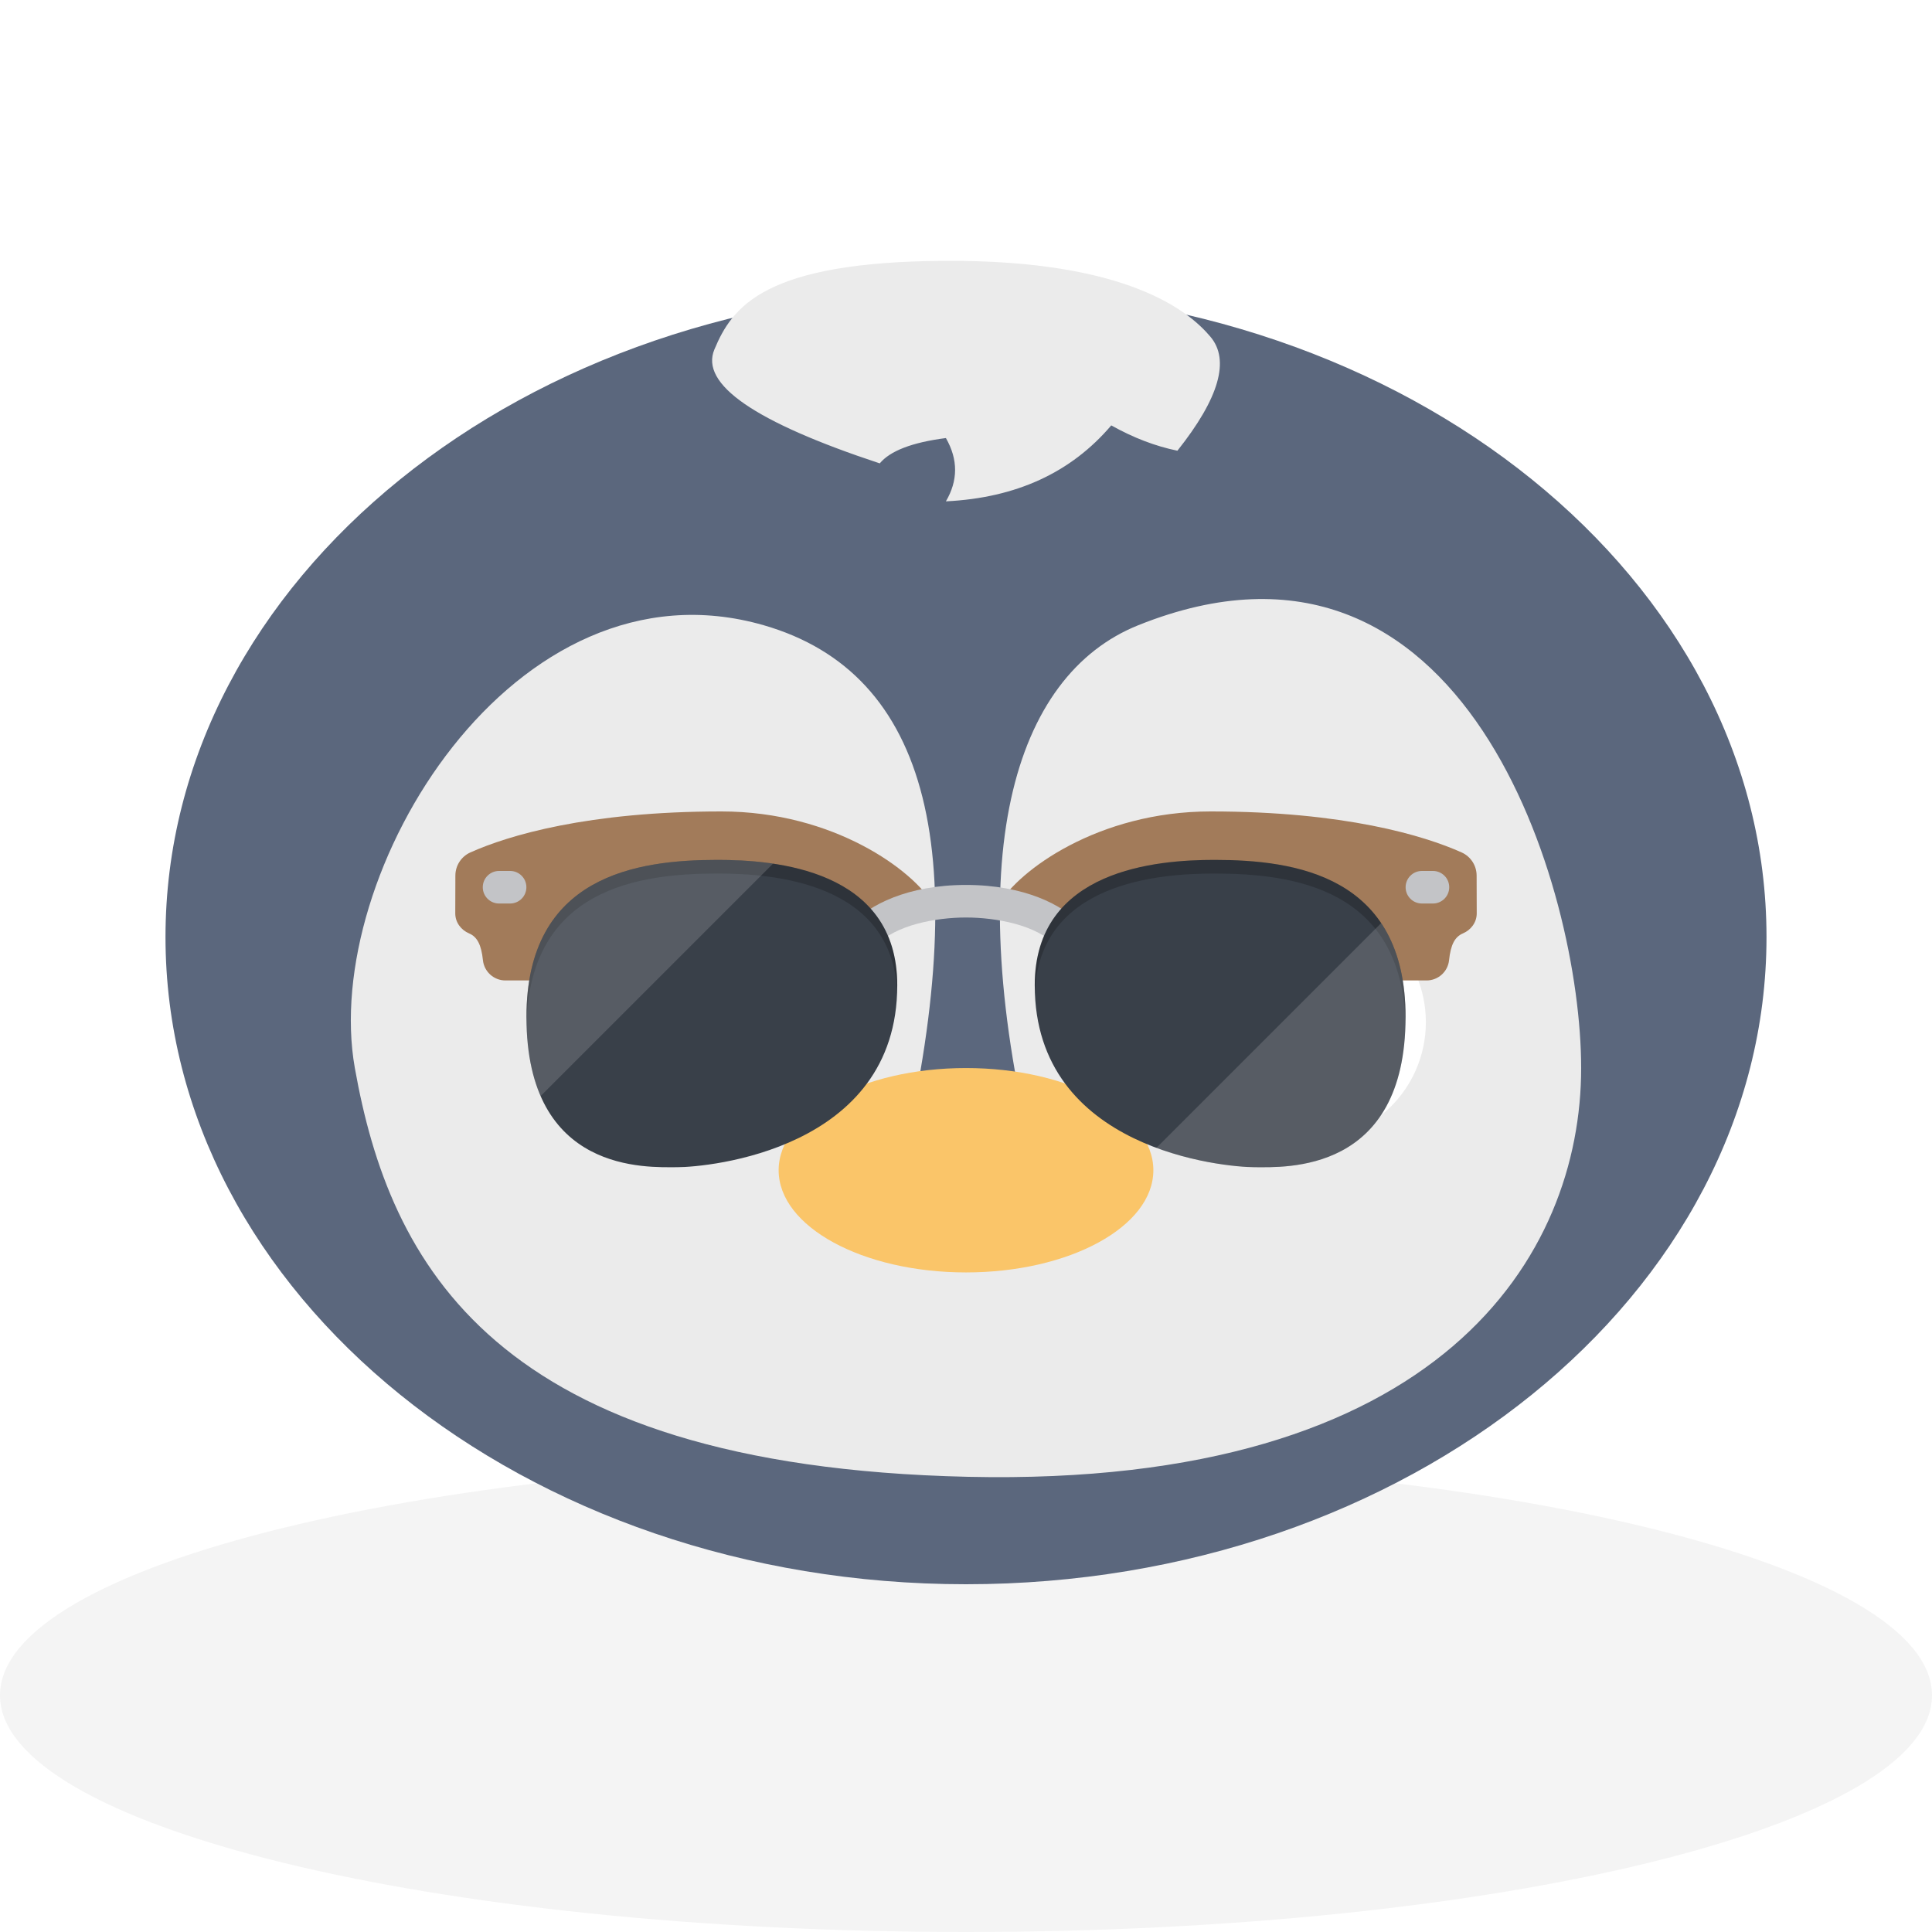
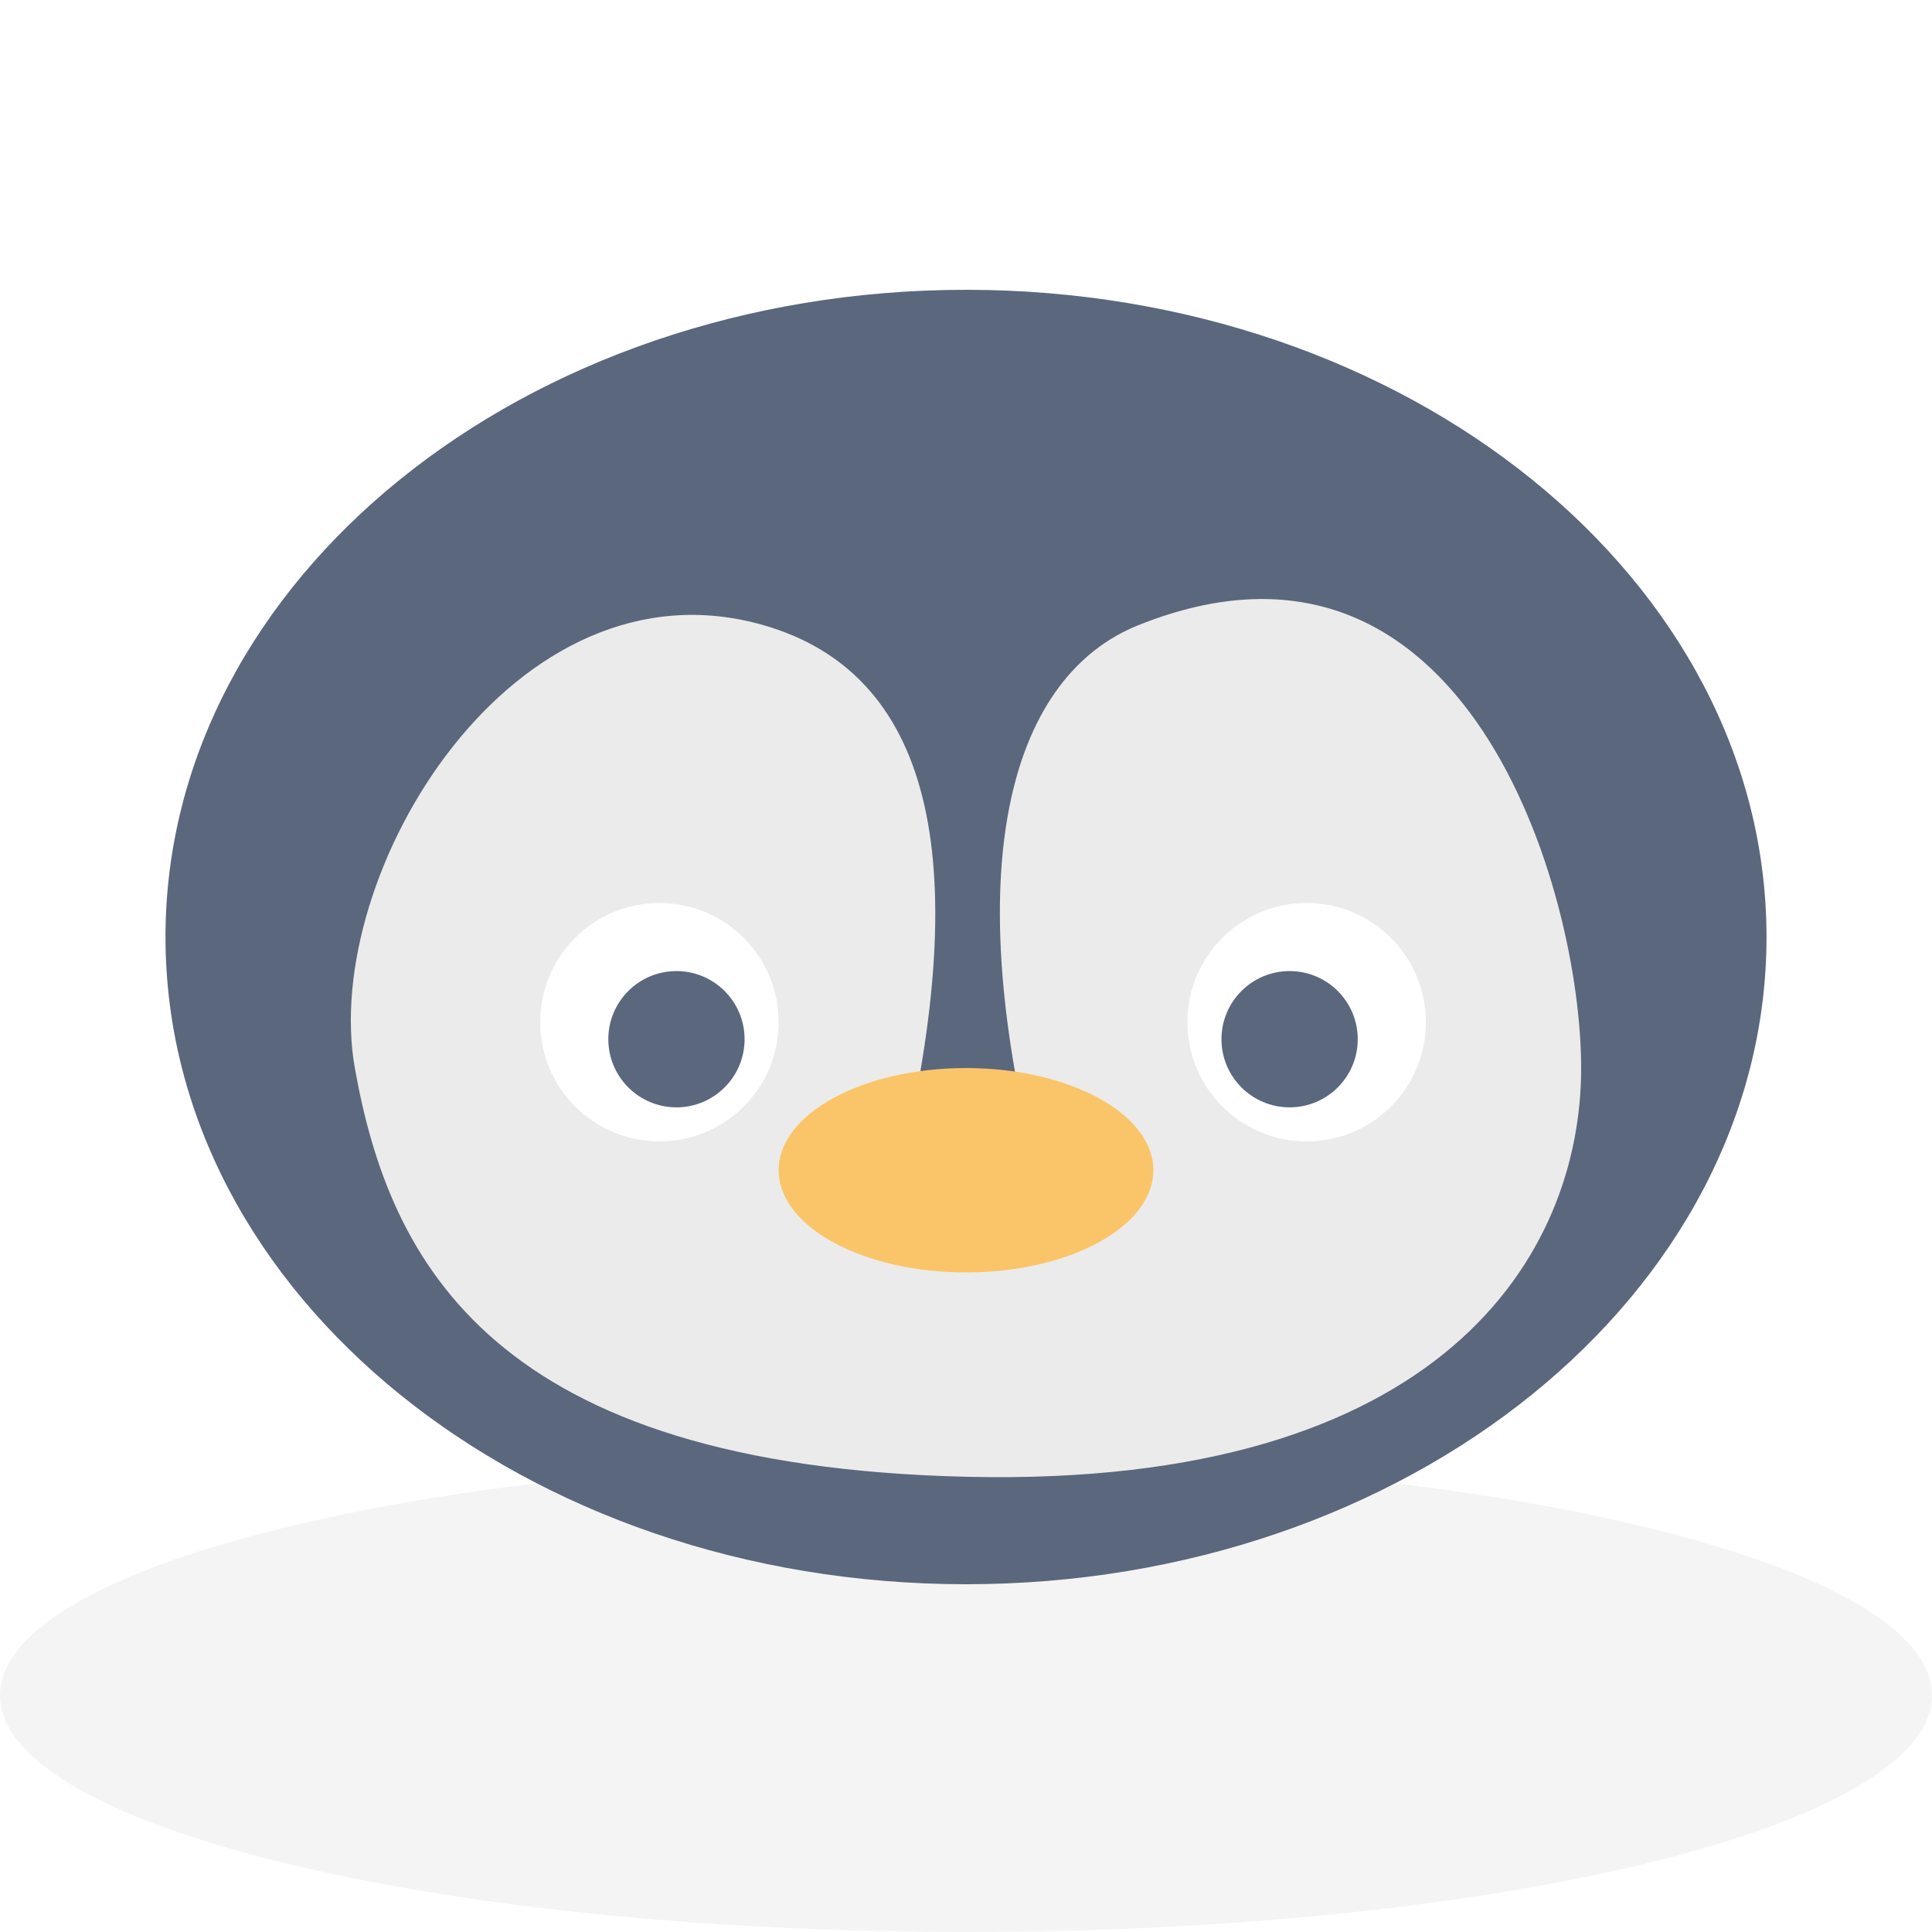
<svg xmlns="http://www.w3.org/2000/svg" style="isolation:isolate" viewBox="0 0 200 200" width="200pt" height="200pt">
  <g id="backgrounds">
    <ellipse vector-effect="non-scaling-stroke" cx="100" cy="175.5" rx="100" ry="24.5" id="present" fill="rgb(244,244,244)" />
  </g>
  <g id="pinguin">
    <g id="body">
      <path d=" M 17.132 97 C 17.132 60.022 54.264 30 100 30 C 145.736 30 182.868 60.022 182.868 97 C 182.868 133.978 145.736 164 100 164 C 54.264 164 17.132 133.978 17.132 97 Z " id="outer" fill="rgb(91,103,125)" />
      <path d=" M 93.155 121.142 Q 104.891 72.159 79.049 64.721 C 53.208 57.282 33.152 90.452 36.733 110.563 C 40.315 130.674 51.004 151.777 100.207 152.879 C 149.41 153.981 163.681 129.839 163.681 110.563 C 163.681 92.151 151.751 51.128 117.839 64.721 C 104.93 69.895 99.123 88.773 107.26 121.142 L 93.155 121.142 Z " id="inner" fill="rgb(235,235,235)" />
    </g>
    <g id="eyes">
      <circle vector-effect="non-scaling-stroke" cx="68.263" cy="105.816" r="12.342" id="outerL" fill="rgb(255,255,255)" />
      <circle vector-effect="non-scaling-stroke" cx="70.026" cy="107.579" r="7.053" id="innerL" fill="rgb(91,103,125)" />
      <circle vector-effect="non-scaling-stroke" cx="135.263" cy="105.816" r="12.342" id="outerR" fill="rgb(255,255,255)" />
      <circle vector-effect="non-scaling-stroke" cx="133.5" cy="107.579" r="7.053" id="innerR" fill="rgb(91,103,125)" />
    </g>
    <g id="nose">
      <ellipse vector-effect="non-scaling-stroke" cx="100" cy="121.142" rx="19.395" ry="10.579" id="outer" fill="rgb(250,197,105)" />
    </g>
-     <g id="attributes">
-       <g id="sunglasses">
-         <g id="Groep">
-           <path d=" M 89.437 96.789 C 90.593 95.496 93.012 94.115 96.567 93.553 L 96.573 93.593 C 94.593 90.159 86.351 84 74.674 84 C 60.856 84 52.595 86.493 48.689 88.245 C 47.748 88.668 47.144 89.602 47.14 90.634 C 47.135 91.861 47.127 93.319 47.129 94.558 C 47.131 95.48 47.716 96.267 48.565 96.628 C 49.402 96.984 49.825 97.802 49.993 99.399 C 50.117 100.59 51.123 101.496 52.32 101.496 L 54.743 101.496 L 89.437 96.789 Z " id="Tracé" fill="rgb(162,123,90)" />
-           <path d=" M 110.563 96.789 C 109.407 95.496 106.988 94.115 103.433 93.553 L 103.427 93.593 C 105.407 90.159 113.649 84 125.326 84 C 139.144 84 147.405 86.493 151.311 88.245 C 152.252 88.668 152.856 89.602 152.86 90.634 C 152.865 91.861 152.873 93.319 152.871 94.558 C 152.869 95.48 152.284 96.267 151.435 96.628 C 150.598 96.984 150.175 97.802 150.007 99.399 C 149.883 100.59 148.877 101.496 147.68 101.496 L 145.257 101.496 L 110.563 96.789 Z " id="Tracé" fill="rgb(162,123,90)" />
-         </g>
-         <path d=" M 109.306 97.912 C 107.371 95.748 103.083 94.98 100 94.98 C 96.916 94.98 92.629 95.748 90.694 97.912 L 88.18 95.665 C 89.934 93.704 93.96 91.608 100 91.608 C 106.04 91.608 110.066 93.704 111.819 95.665 L 109.306 97.912 Z " id="Tracé" fill="rgb(195,196,199)" />
-         <path d=" M 74.287 89.016 C 65.959 89.016 54.498 90.627 54.498 105.272 C 54.498 121.53 67.015 120.828 70.114 120.828 C 73.214 120.828 92.883 119.074 92.883 101.998 C 92.884 89.952 80.125 89.016 74.287 89.016 Z " id="Tracé" fill="rgb(57,64,73)" />
-         <g opacity="0.2">
-           <path d=" M 74.287 89.016 C 65.959 89.016 54.498 90.627 54.498 105.272 C 54.498 105.518 54.501 105.759 54.507 105.996 C 54.862 91.989 66.091 90.429 74.287 90.429 C 80.018 90.429 92.419 91.332 92.869 102.764 C 92.878 102.512 92.883 102.257 92.883 101.998 C 92.884 89.952 80.125 89.016 74.287 89.016 Z " id="Tracé" fill="rgb(0,0,0)" />
-         </g>
-         <path d=" M 125.713 89.016 C 134.041 89.016 145.502 90.627 145.502 105.272 C 145.502 121.53 132.985 120.828 129.885 120.828 C 126.786 120.828 107.117 119.074 107.117 101.998 C 107.116 89.952 119.875 89.016 125.713 89.016 Z " id="Tracé" fill="rgb(57,64,73)" />
-         <g opacity="0.2">
-           <path d=" M 125.713 89.016 C 134.041 89.016 145.502 90.627 145.502 105.272 C 145.502 105.518 145.499 105.759 145.493 105.996 C 145.138 91.989 133.909 90.429 125.713 90.429 C 119.981 90.429 107.581 91.332 107.13 102.764 C 107.121 102.512 107.116 102.257 107.116 101.998 C 107.116 89.952 119.875 89.016 125.713 89.016 Z " id="Tracé" fill="rgb(0,0,0)" />
-         </g>
-         <g id="Groep">
-           <g opacity="0.15">
-             <path d=" M 74.287 89.016 C 65.959 89.016 54.498 90.627 54.498 105.272 C 54.498 108.703 55.057 111.376 55.965 113.462 L 80.025 89.404 C 77.87 89.082 75.835 89.016 74.287 89.016 Z " id="Tracé" fill="rgb(255,255,255)" />
-           </g>
-           <g opacity="0.15">
-             <path d=" M 142.978 95.562 L 119.713 118.826 C 124.243 120.509 128.566 120.828 129.885 120.828 C 132.985 120.828 145.502 121.53 145.502 105.272 C 145.502 101.037 144.542 97.893 142.978 95.562 Z " id="Tracé" fill="rgb(255,255,255)" />
-           </g>
-         </g>
-         <g id="Groep">
-           <path d=" M 52.806 93.531 L 51.662 93.531 C 50.731 93.531 49.977 92.777 49.977 91.846 C 49.977 90.914 50.731 90.16 51.662 90.16 L 52.806 90.16 C 53.737 90.16 54.491 90.914 54.491 91.846 C 54.491 92.776 53.737 93.531 52.806 93.531 Z " id="Tracé" fill="rgb(195,196,199)" />
-           <path d=" M 148.338 93.531 L 147.194 93.531 C 146.263 93.531 145.509 92.777 145.509 91.846 C 145.509 90.914 146.263 90.16 147.194 90.16 L 148.338 90.16 C 149.269 90.16 150.023 90.914 150.023 91.846 C 150.023 92.777 149.269 93.531 148.338 93.531 Z " id="Tracé" fill="rgb(195,196,199)" />
-         </g>
-       </g>
-     </g>
-     <g id="hair">
-       <path d=" M 97.919 51.899 C 99.171 49.763 99.205 47.592 97.919 45.347 C 94.384 45.802 92.136 46.688 91.072 47.968 C 78.119 43.691 72.447 39.773 73.954 36.174 C 75.801 31.764 79.09 27.083 97.919 27.001 C 116.748 26.919 123.096 32.238 125.307 34.864 C 127.328 37.263 126.221 41.207 121.884 46.658 C 119.586 46.183 117.338 45.323 115.037 44.037 C 110.892 48.908 105.22 51.542 97.919 51.899 Z " id="outer" fill="rgb(235,235,235)" />
-     </g>
+     <g id="attributes" />
  </g>
-   <g id="imports" />
</svg>
